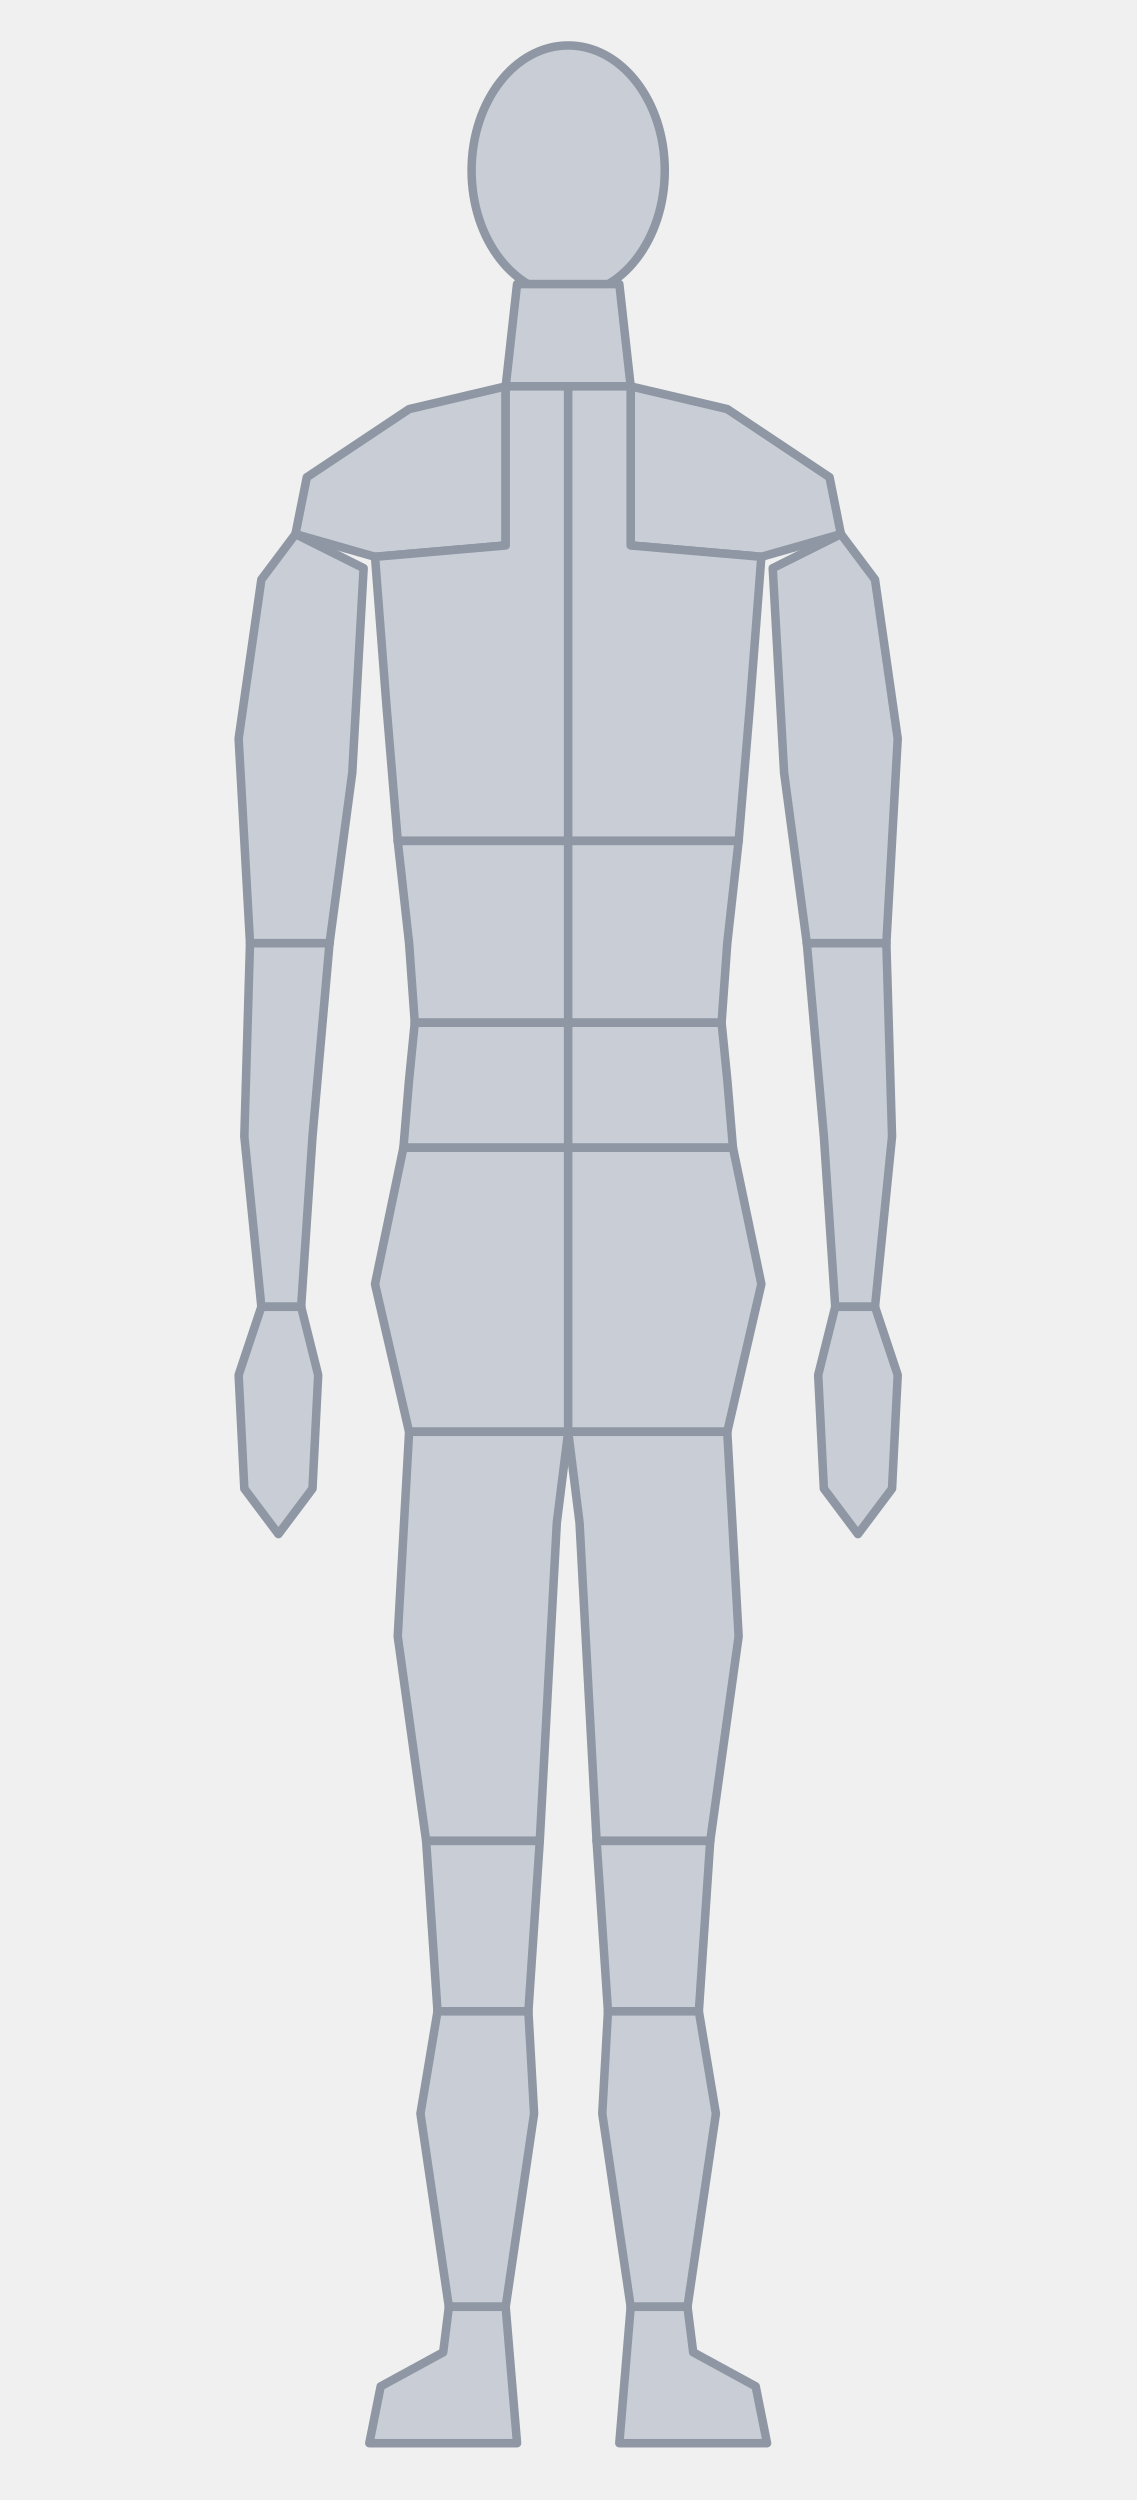
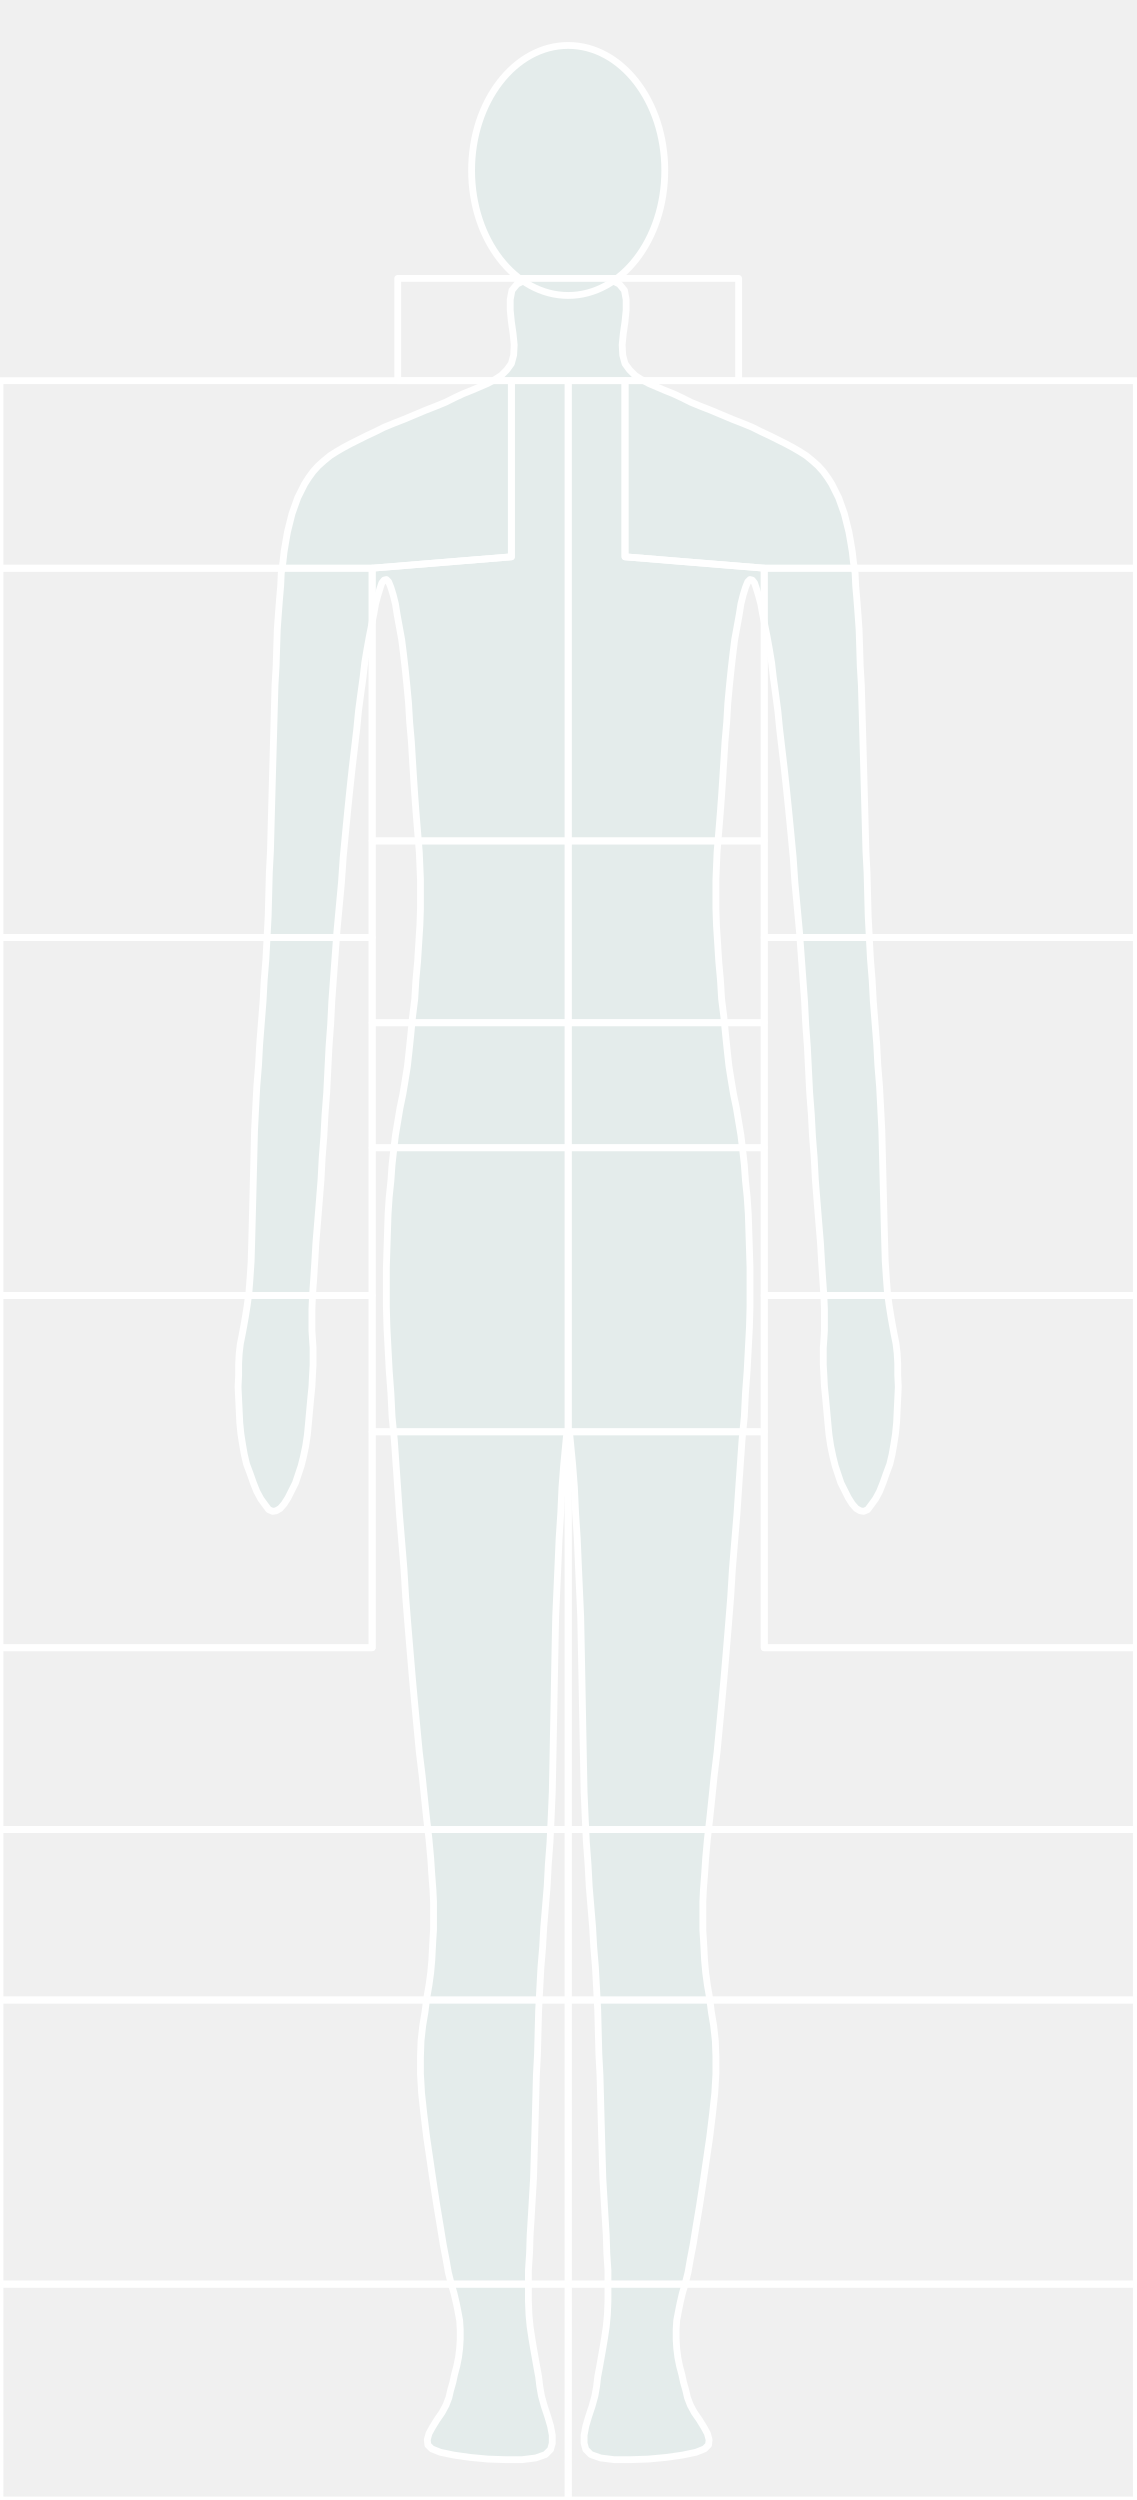
<svg xmlns="http://www.w3.org/2000/svg" width="200" height="440" viewBox="0 0 200 440">
-   <g fill="#C9CED6" stroke="#8E97A3" stroke-width="1.5" stroke-linejoin="round">
-     <ellipse cx="100" cy="30" rx="17" ry="22" fill="#C9CED6" />
-     <polygon id="back_neck" fill="#C9CED6" points="91,50 109,50 111,68 89,68" />
-     <polygon id="back_left_shoulder" fill="#C9CED6" points="89,68 89,96 66,98 52,94 54,84 72,72" />
-     <polygon id="back_right_shoulder" fill="#C9CED6" points="111,68 128,72 146,84 148,94 134,98 111,96" />
-     <polygon id="back_left_upper_back" fill="#C9CED6" points="66,98 89,96 89,68 100,68 100,148 70,148 68,124" />
-     <polygon id="back_right_upper_back" fill="#C9CED6" points="100,68 111,68 111,96 134,98 132,124 130,148 100,148" />
-     <polygon id="back_left_lower_back" fill="#C9CED6" points="70,148 100,148 100,180 73,180 72,166" />
-     <polygon id="back_right_lower_back" fill="#C9CED6" points="100,148 130,148 128,166 127,180 100,180" />
-     <polygon id="back_left_waist" fill="#C9CED6" points="73,180 100,180 100,202 71,202 72,190" />
-     <polygon id="back_right_waist" fill="#C9CED6" points="100,180 127,180 128,190 129,202 100,202" />
-     <polygon id="back_left_glute" fill="#C9CED6" points="71,202 100,202 100,252 72,252 66,226" />
-     <polygon id="back_right_glute" fill="#C9CED6" points="100,202 129,202 134,226 128,252 100,252" />
-     <polygon id="back_left_upper_arm" fill="#C9CED6" points="52,94 64,100 62,136 58,166 44,166 42,130 46,102" />
-     <polygon id="back_right_upper_arm" fill="#C9CED6" points="148,94 154,102 158,130 156,166 142,166 138,136 136,100" />
-     <polygon id="back_left_forearm" fill="#C9CED6" points="44,166 58,166 55,200 53,230 46,230 43,200" />
-     <polygon id="back_right_forearm" fill="#C9CED6" points="142,166 156,166 157,200 154,230 147,230 145,200" />
-     <polygon id="back_left_hand_wrist" fill="#C9CED6" points="46,230 53,230 56,242 55,262 49,270 43,262 42,242" />
-     <polygon id="back_right_hand_wrist" fill="#C9CED6" points="147,230 154,230 158,242 157,262 151,270 145,262 144,242" />
-     <polygon id="back_left_back_thigh" fill="#C9CED6" points="72,252 100,252 98,268 95,324 75,324 70,288" />
-     <polygon id="back_right_back_thigh" fill="#C9CED6" points="100,252 128,252 130,288 125,324 105,324 102,268" />
-     <polygon id="back_left_knee" fill="#C9CED6" points="75,324 95,324 93,354 77,354" />
-     <polygon id="back_right_knee" fill="#C9CED6" points="105,324 125,324 123,354 107,354" />
-     <polygon id="back_left_calf" fill="#C9CED6" points="77,354 93,354 94,372 89,406 79,406 74,372" />
-     <polygon id="back_right_calf" fill="#C9CED6" points="107,354 123,354 126,372 121,406 111,406 106,372" />
-     <polygon id="back_left_ankle_foot" fill="#C9CED6" points="79,406 89,406 91,430 65,430 67,420 78,414" />
-     <polygon id="back_right_ankle_foot" fill="#C9CED6" points="111,406 121,406 122,414 133,420 135,430 109,430" />
+   <g fill="#E4ECEB" stroke="#FFFFFF" stroke-width="1.2" stroke-linejoin="round">
+     <polygon id="shape_body" points="91.0,50.0 90.1,51.1 89.8,52.7 89.8,54.6 90.0,56.6 90.3,58.7 90.5,60.7 90.4,62.5 90.0,64.0 89.2,65.1 88.2,66.1 87.1,66.8 85.8,67.5 84.4,68.1 83.0,68.7 81.5,69.3 80.0,70.0 78.4,70.8 76.7,71.5 74.9,72.2 73.0,73.0 71.1,73.8 69.3,74.5 67.6,75.2 66.0,76.0 64.5,76.7 63.1,77.4 61.7,78.1 60.4,78.8 59.2,79.5 58.1,80.2 57.0,81.1 56.0,82.0 55.1,83.0 54.3,84.1 53.6,85.2 53.0,86.4 52.4,87.6 51.9,89.0 51.4,90.4 51.0,92.0 50.6,93.6 50.3,95.3 50.0,97.1 49.8,98.9 49.5,100.9 49.4,103.1 49.2,105.4 49.0,108.0 48.8,110.8 48.7,113.9 48.6,117.2 48.4,120.6 48.3,124.2 48.2,127.8 48.1,131.4 48.0,135.0 47.9,138.6 47.8,142.3 47.7,146.0 47.6,149.8 47.4,153.6 47.3,157.4 47.2,161.2 47.0,165.0 46.8,168.8 46.5,172.5 46.3,176.2 46.0,180.0 45.7,183.8 45.5,187.5 45.2,191.2 45.0,195.0 44.8,198.9 44.7,202.9 44.6,206.9 44.5,210.9 44.4,214.8 44.3,218.6 44.2,222.0 44.0,225.0 43.8,227.6 43.5,229.8 43.2,231.7 42.9,233.4 42.6,235.0 42.3,236.5 42.1,238.2 42.0,240.0 42.0,242.0 41.9,244.1 42.0,246.2 42.1,248.3 42.2,250.4 42.4,252.4 42.7,254.3 43.0,256.0 43.4,257.7 44.0,259.3 44.6,261.0 45.2,262.5 45.9,263.8 46.7,264.9 47.3,265.7 48.0,266.0 48.6,265.9 49.3,265.5 50.0,264.7 50.7,263.6 51.3,262.4 52.0,261.0 52.5,259.5 53.0,258.0 53.4,256.4 53.8,254.5 54.1,252.5 54.3,250.4 54.5,248.2 54.7,246.0 54.9,244.0 55.0,242.0 55.1,240.2 55.1,238.7 55.1,237.2 55.0,235.8 54.9,234.2 54.9,232.4 54.9,230.4 55.0,228.0 55.2,225.2 55.4,222.1 55.6,218.7 55.9,215.1 56.2,211.4 56.5,207.6 56.7,203.8 57.0,200.0 57.2,196.2 57.5,192.3 57.7,188.3 57.9,184.3 58.2,180.2 58.4,176.2 58.7,172.1 59.0,168.0 59.3,163.9 59.7,159.6 60.1,155.3 60.4,150.9 60.8,146.7 61.2,142.6 61.6,138.7 62.0,135.0 62.4,131.6 62.8,128.2 63.1,125.1 63.5,122.1 63.9,119.2 64.2,116.6 64.6,114.2 65.0,112.0 65.4,110.0 65.8,108.0 66.1,106.3 66.5,104.8 66.9,103.5 67.2,102.6 67.6,102.1 68.0,102.0 68.4,102.4 68.8,103.4 69.2,104.7 69.6,106.3 69.9,108.2 70.3,110.4 70.7,112.6 71.0,115.0 71.3,117.6 71.6,120.5 71.9,123.7 72.1,127.1 72.4,130.5 72.6,133.8 72.8,137.0 73.0,140.0 73.2,142.7 73.4,145.2 73.6,147.6 73.8,150.0 73.9,152.4 74.0,154.8 74.0,157.3 74.0,160.0 73.9,162.9 73.7,166.0 73.5,169.2 73.2,172.5 73.0,175.8 72.6,179.0 72.3,182.1 72.0,185.0 71.7,187.7 71.3,190.2 70.9,192.6 70.4,195.0 70.0,197.4 69.6,199.8 69.3,202.3 69.0,205.0 68.8,207.8 68.5,210.7 68.3,213.7 68.2,216.8 68.1,219.9 68.0,223.1 68.0,226.5 68.0,230.0 68.1,233.6 68.3,237.4 68.5,241.2 68.8,245.2 69.0,249.3 69.4,253.4 69.7,257.7 70.0,262.0 70.3,266.5 70.7,271.3 71.1,276.2 71.4,281.1 71.8,286.1 72.2,290.9 72.6,295.6 73.0,300.0 73.4,304.2 73.8,308.4 74.3,312.5 74.7,316.4 75.1,320.2 75.5,323.7 75.8,327.0 76.0,330.0 76.2,332.6 76.3,334.7 76.3,336.5 76.3,338.1 76.3,339.7 76.2,341.2 76.1,343.0 76.0,345.0 75.8,347.2 75.5,349.4 75.1,351.7 74.8,354.1 74.4,356.5 74.1,359.2 74.0,362.0 74.0,365.0 74.2,368.4 74.6,372.1 75.1,376.2 75.7,380.3 76.3,384.4 76.9,388.3 77.5,391.9 78.0,395.0 78.5,397.6 78.9,399.9 79.4,401.9 79.9,403.6 80.3,405.3 80.6,406.8 80.9,408.4 81.0,410.0 81.0,411.7 80.9,413.3 80.7,414.9 80.4,416.4 80.0,417.9 79.7,419.3 79.3,420.7 79.0,422.0 78.5,423.3 77.8,424.6 76.9,425.9 76.1,427.2 75.5,428.3 75.2,429.4 75.3,430.3 76.0,431.0 77.5,431.6 79.9,432.1 82.7,432.5 85.9,432.8 89.0,432.9 91.9,432.9 94.3,432.6 96.0,432.0 96.9,431.1 97.2,430.0 97.2,428.6 96.9,427.0 96.4,425.3 95.8,423.5 95.3,421.7 95.0,420.0 94.8,418.3 94.5,416.7 94.2,415.0 93.9,413.3 93.6,411.5 93.3,409.5 93.1,407.4 93.0,405.0 93.0,402.4 93.0,399.6 93.2,396.6 93.3,393.4 93.5,390.2 93.7,386.8 93.9,383.4 94.0,380.0 94.1,376.5 94.2,372.9 94.3,369.1 94.4,365.3 94.6,361.5 94.7,357.6 94.8,353.8 95.0,350.0 95.2,346.3 95.5,342.7 95.7,339.2 96.0,335.6 96.3,332.0 96.5,328.2 96.8,324.2 97.0,320.0 97.2,315.4 97.3,310.4 97.4,305.2 97.5,299.9 97.6,294.6 97.7,289.4 97.8,284.5 98.0,280.0 98.2,275.5 98.4,270.8 98.7,266.2 98.9,261.8 99.2,257.9 99.5,254.8 99.7,252.7 100.0,252.0 100.3,252.7 100.5,254.8 100.8,257.9 101.1,261.8 101.3,266.2 101.6,270.8 101.8,275.5 102.0,280.0 102.2,284.5 102.3,289.4 102.4,294.6 102.5,299.9 102.6,305.2 102.7,310.4 102.8,315.4 103.0,320.0 103.2,324.2 103.5,328.2 103.7,332.0 104.0,335.6 104.3,339.2 104.5,342.7 104.8,346.3 105.0,350.0 105.2,353.8 105.3,357.6 105.4,361.5 105.6,365.3 105.7,369.1 105.8,372.9 105.9,376.5 106.0,380.0 106.1,383.4 106.3,386.8 106.5,390.2 106.7,393.4 106.8,396.6 107.0,399.6 107.0,402.4 107.0,405.0 106.9,407.4 106.7,409.5 106.4,411.5 106.1,413.3 105.8,415.0 105.5,416.7 105.2,418.3 105.0,420.0 104.7,421.7 104.2,423.5 103.6,425.3 103.1,427.0 102.8,428.6 102.8,430.0 103.1,431.1 104.0,432.0 105.7,432.6 108.1,432.9 111.0,432.9 114.1,432.8 117.3,432.5 120.1,432.1 122.5,431.6 124.0,431.0 124.7,430.3 124.8,429.4 124.5,428.3 123.9,427.2 123.1,425.9 122.2,424.6 121.5,423.3 121.0,422.0 120.7,420.7 120.3,419.3 120.0,417.9 119.6,416.4 119.3,414.9 119.1,413.3 119.0,411.7 119.0,410.0 119.1,408.4 119.4,406.8 119.7,405.3 120.1,403.6 120.6,401.9 121.1,399.9 121.5,397.6 122.0,395.0 122.5,391.9 123.1,388.3 123.7,384.4 124.3,380.3 124.9,376.2 125.4,372.1 125.8,368.4 126.0,365.0 126.0,362.0 125.9,359.2 125.6,356.5 125.2,354.1 124.9,351.7 124.5,349.4 124.2,347.2 124.0,345.0 123.9,343.0 123.8,341.2 123.7,339.7 123.7,338.1 123.7,336.5 123.7,334.7 123.8,332.6 124.0,330.0 124.2,327.0 124.5,323.7 124.9,320.2 125.3,316.4 125.7,312.5 126.2,308.4 126.6,304.2 127.0,300.0 127.4,295.6 127.8,290.9 128.2,286.1 128.6,281.1 128.9,276.2 129.3,271.3 129.7,266.5 130.0,262.0 130.3,257.7 130.6,253.4 131.0,249.3 131.2,245.2 131.5,241.2 131.7,237.4 131.9,233.6 132.0,230.0 132.0,226.5 132.0,223.1 131.9,219.9 131.8,216.8 131.7,213.7 131.5,210.7 131.2,207.8 131.0,205.0 130.7,202.3 130.4,199.8 130.0,197.4 129.6,195.0 129.1,192.6 128.7,190.2 128.3,187.7 128.0,185.0 127.7,182.1 127.4,179.0 127.0,175.8 126.8,172.5 126.5,169.2 126.3,166.0 126.1,162.9 126.0,160.0 126.0,157.3 126.0,154.8 126.1,152.4 126.2,150.0 126.4,147.6 126.6,145.2 126.8,142.7 127.0,140.0 127.2,137.0 127.4,133.8 127.6,130.5 127.9,127.1 128.1,123.7 128.4,120.5 128.7,117.6 129.0,115.0 129.3,112.6 129.7,110.4 130.1,108.2 130.4,106.3 130.8,104.7 131.2,103.4 131.6,102.4 132.0,102.0 132.4,102.1 132.8,102.6 133.1,103.5 133.5,104.8 133.9,106.3 134.2,108.0 134.6,110.0 135.0,112.0 135.4,114.2 135.8,116.6 136.1,119.2 136.5,122.1 136.9,125.1 137.2,128.2 137.6,131.6 138.0,135.0 138.4,138.7 138.8,142.6 139.2,146.7 139.6,150.9 139.9,155.3 140.3,159.6 140.7,163.9 141.0,168.0 141.3,172.1 141.6,176.2 141.8,180.2 142.1,184.3 142.3,188.3 142.5,192.3 142.8,196.2 143.0,200.0 143.3,203.8 143.5,207.6 143.8,211.4 144.1,215.1 144.4,218.7 144.6,222.1 144.8,225.2 145.0,228.0 145.1,230.4 145.1,232.4 145.1,234.2 145.0,235.8 144.9,237.2 144.9,238.7 144.9,240.2 145.0,242.0 145.1,244.0 145.3,246.0 145.5,248.2 145.7,250.4 145.9,252.5 146.2,254.5 146.6,256.4 147.0,258.0 147.5,259.5 148.0,261.0 148.7,262.4 149.3,263.6 150.0,264.7 150.7,265.5 151.4,265.9 152.0,266.0 152.7,265.7 153.3,264.9 154.1,263.8 154.8,262.5 155.4,261.0 156.0,259.3 156.6,257.7 157.0,256.0 157.3,254.3 157.6,252.4 157.8,250.4 157.9,248.3 158.0,246.2 158.1,244.1 158.0,242.0 158.0,240.0 157.9,238.2 157.7,236.5 157.4,235.0 157.1,233.4 156.8,231.7 156.5,229.8 156.2,227.6 156.0,225.0 155.8,222.0 155.7,218.6 155.6,214.8 155.5,210.9 155.4,206.9 155.3,202.9 155.2,198.9 155.0,195.0 154.8,191.2 154.5,187.5 154.3,183.8 154.0,180.0 153.7,176.2 153.5,172.5 153.2,168.8 153.0,165.0 152.8,161.2 152.7,157.4 152.6,153.6 152.4,149.8 152.3,146.0 152.2,142.3 152.1,138.6 152.0,135.0 151.9,131.4 151.8,127.8 151.7,124.2 151.6,120.6 151.4,117.2 151.3,113.9 151.2,110.8 151.0,108.0 150.8,105.4 150.6,103.1 150.5,100.9 150.2,98.9 150.0,97.1 149.7,95.3 149.4,93.6 149.0,92.0 148.6,90.4 148.1,89.0 147.6,87.6 147.0,86.4 146.4,85.2 145.7,84.1 144.9,83.0 144.0,82.0 143.0,81.1 141.9,80.2 140.8,79.5 139.6,78.8 138.3,78.1 136.9,77.4 135.5,76.7 134.0,76.0 132.4,75.2 130.7,74.5 128.9,73.8 127.0,73.0 125.1,72.2 123.3,71.5 121.6,70.8 120.0,70.0 118.5,69.3 117.0,68.7 115.6,68.1 114.2,67.5 112.9,66.8 111.8,66.1 110.8,65.1 110.0,64.0 109.6,62.5 109.5,60.7 109.7,58.7 110.0,56.6 110.2,54.6 110.2,52.7 109.9,51.1 109.0,50.0 107.4,49.2 105.3,48.7 102.7,48.4 100.0,48.2 97.3,48.4 94.7,48.7 92.6,49.2" />
+     <ellipse cx="100" cy="30" rx="17" ry="22" />
+     <polygon id="back_neck" fill="none" points="70.0,49.0 130.0,49.0 130.0,67.0 70.0,67.0" />
+     <polygon id="back_left_shoulder" fill="none" points="0.0,67.0 90.0,67.0 90.0,98.0 65.5,100.0 0.0,100.0" />
+     <polygon id="back_right_shoulder" fill="none" points="200.0,100.0 134.5,100.0 110.0,98.0 110.0,67.0 200.0,67.0" />
+     <polygon id="back_left_upper_arm" fill="none" points="0.0,100.0 65.5,100.0 65.5,165.0 0.0,165.0" />
+     <polygon id="back_right_upper_arm" fill="none" points="200.0,165.0 134.5,165.0 134.5,100.0 200.0,100.0" />
+     <polygon id="back_left_forearm" fill="none" points="0.0,165.0 65.5,165.0 65.5,228.0 0.0,228.0" />
+     <polygon id="back_right_forearm" fill="none" points="200.0,228.0 134.5,228.0 134.5,165.0 200.0,165.0" />
+     <polygon id="back_left_hand_wrist" fill="none" points="0.0,228.0 65.5,228.0 65.5,290.0 0.0,290.0" />
+     <polygon id="back_right_hand_wrist" fill="none" points="200.0,290.0 134.5,290.0 134.5,228.0 200.0,228.0" />
+     <polygon id="back_left_upper_back" fill="none" points="65.5,100.0 90.0,98.0 90.0,67.0 100.0,67.0 100.0,148.0 65.5,148.0" />
+     <polygon id="back_right_upper_back" fill="none" points="134.5,148.0 100.0,148.0 100.0,67.0 110.0,67.0 110.0,98.0 134.5,100.0" />
+     <polygon id="back_left_lower_back" fill="none" points="65.5,148.0 100.0,148.0 100.0,180.0 65.5,180.0" />
+     <polygon id="back_right_lower_back" fill="none" points="134.5,180.0 100.0,180.0 100.0,148.0 134.5,148.0" />
+     <polygon id="back_left_waist" fill="none" points="65.5,180.0 100.0,180.0 100.0,202.0 65.5,202.0" />
+     <polygon id="back_right_waist" fill="none" points="134.5,202.0 100.0,202.0 100.0,180.0 134.5,180.0" />
+     <polygon id="back_left_glute" fill="none" points="65.5,202.0 100.0,202.0 100.0,252.0 65.5,252.0" />
+     <polygon id="back_right_glute" fill="none" points="134.5,252.0 100.0,252.0 100.0,202.0 134.5,202.0" />
+     <polygon id="back_left_back_thigh" fill="none" points="65.5,252.0 100.0,252.0 100.0,322.0 0.0,322.0 0.0,290.0 65.5,290.0" />
+     <polygon id="back_right_back_thigh" fill="none" points="134.5,290.0 200.0,290.0 200.0,322.0 100.0,322.0 100.0,252.0 134.5,252.0" />
+     <polygon id="back_left_knee" fill="none" points="0.0,322.0 100.0,322.0 100.0,352.0 0.0,352.0" />
+     <polygon id="back_right_knee" fill="none" points="200.0,352.0 100.0,352.0 100.0,322.0 200.0,322.0" />
+     <polygon id="back_left_calf" fill="none" points="0.0,352.0 100.0,352.0 100.0,402.0 0.0,402.0" />
+     <polygon id="back_right_calf" fill="none" points="200.0,402.0 100.0,402.0 100.0,352.0 200.0,352.0" />
+     <polygon id="back_left_ankle_foot" fill="none" points="0.0,402.0 100.0,402.0 100.0,440.0 0.0,440.0" />
+     <polygon id="back_right_ankle_foot" fill="none" points="200.0,440.0 100.0,440.0 100.0,402.0 200.0,402.0" />
  </g>
</svg>
